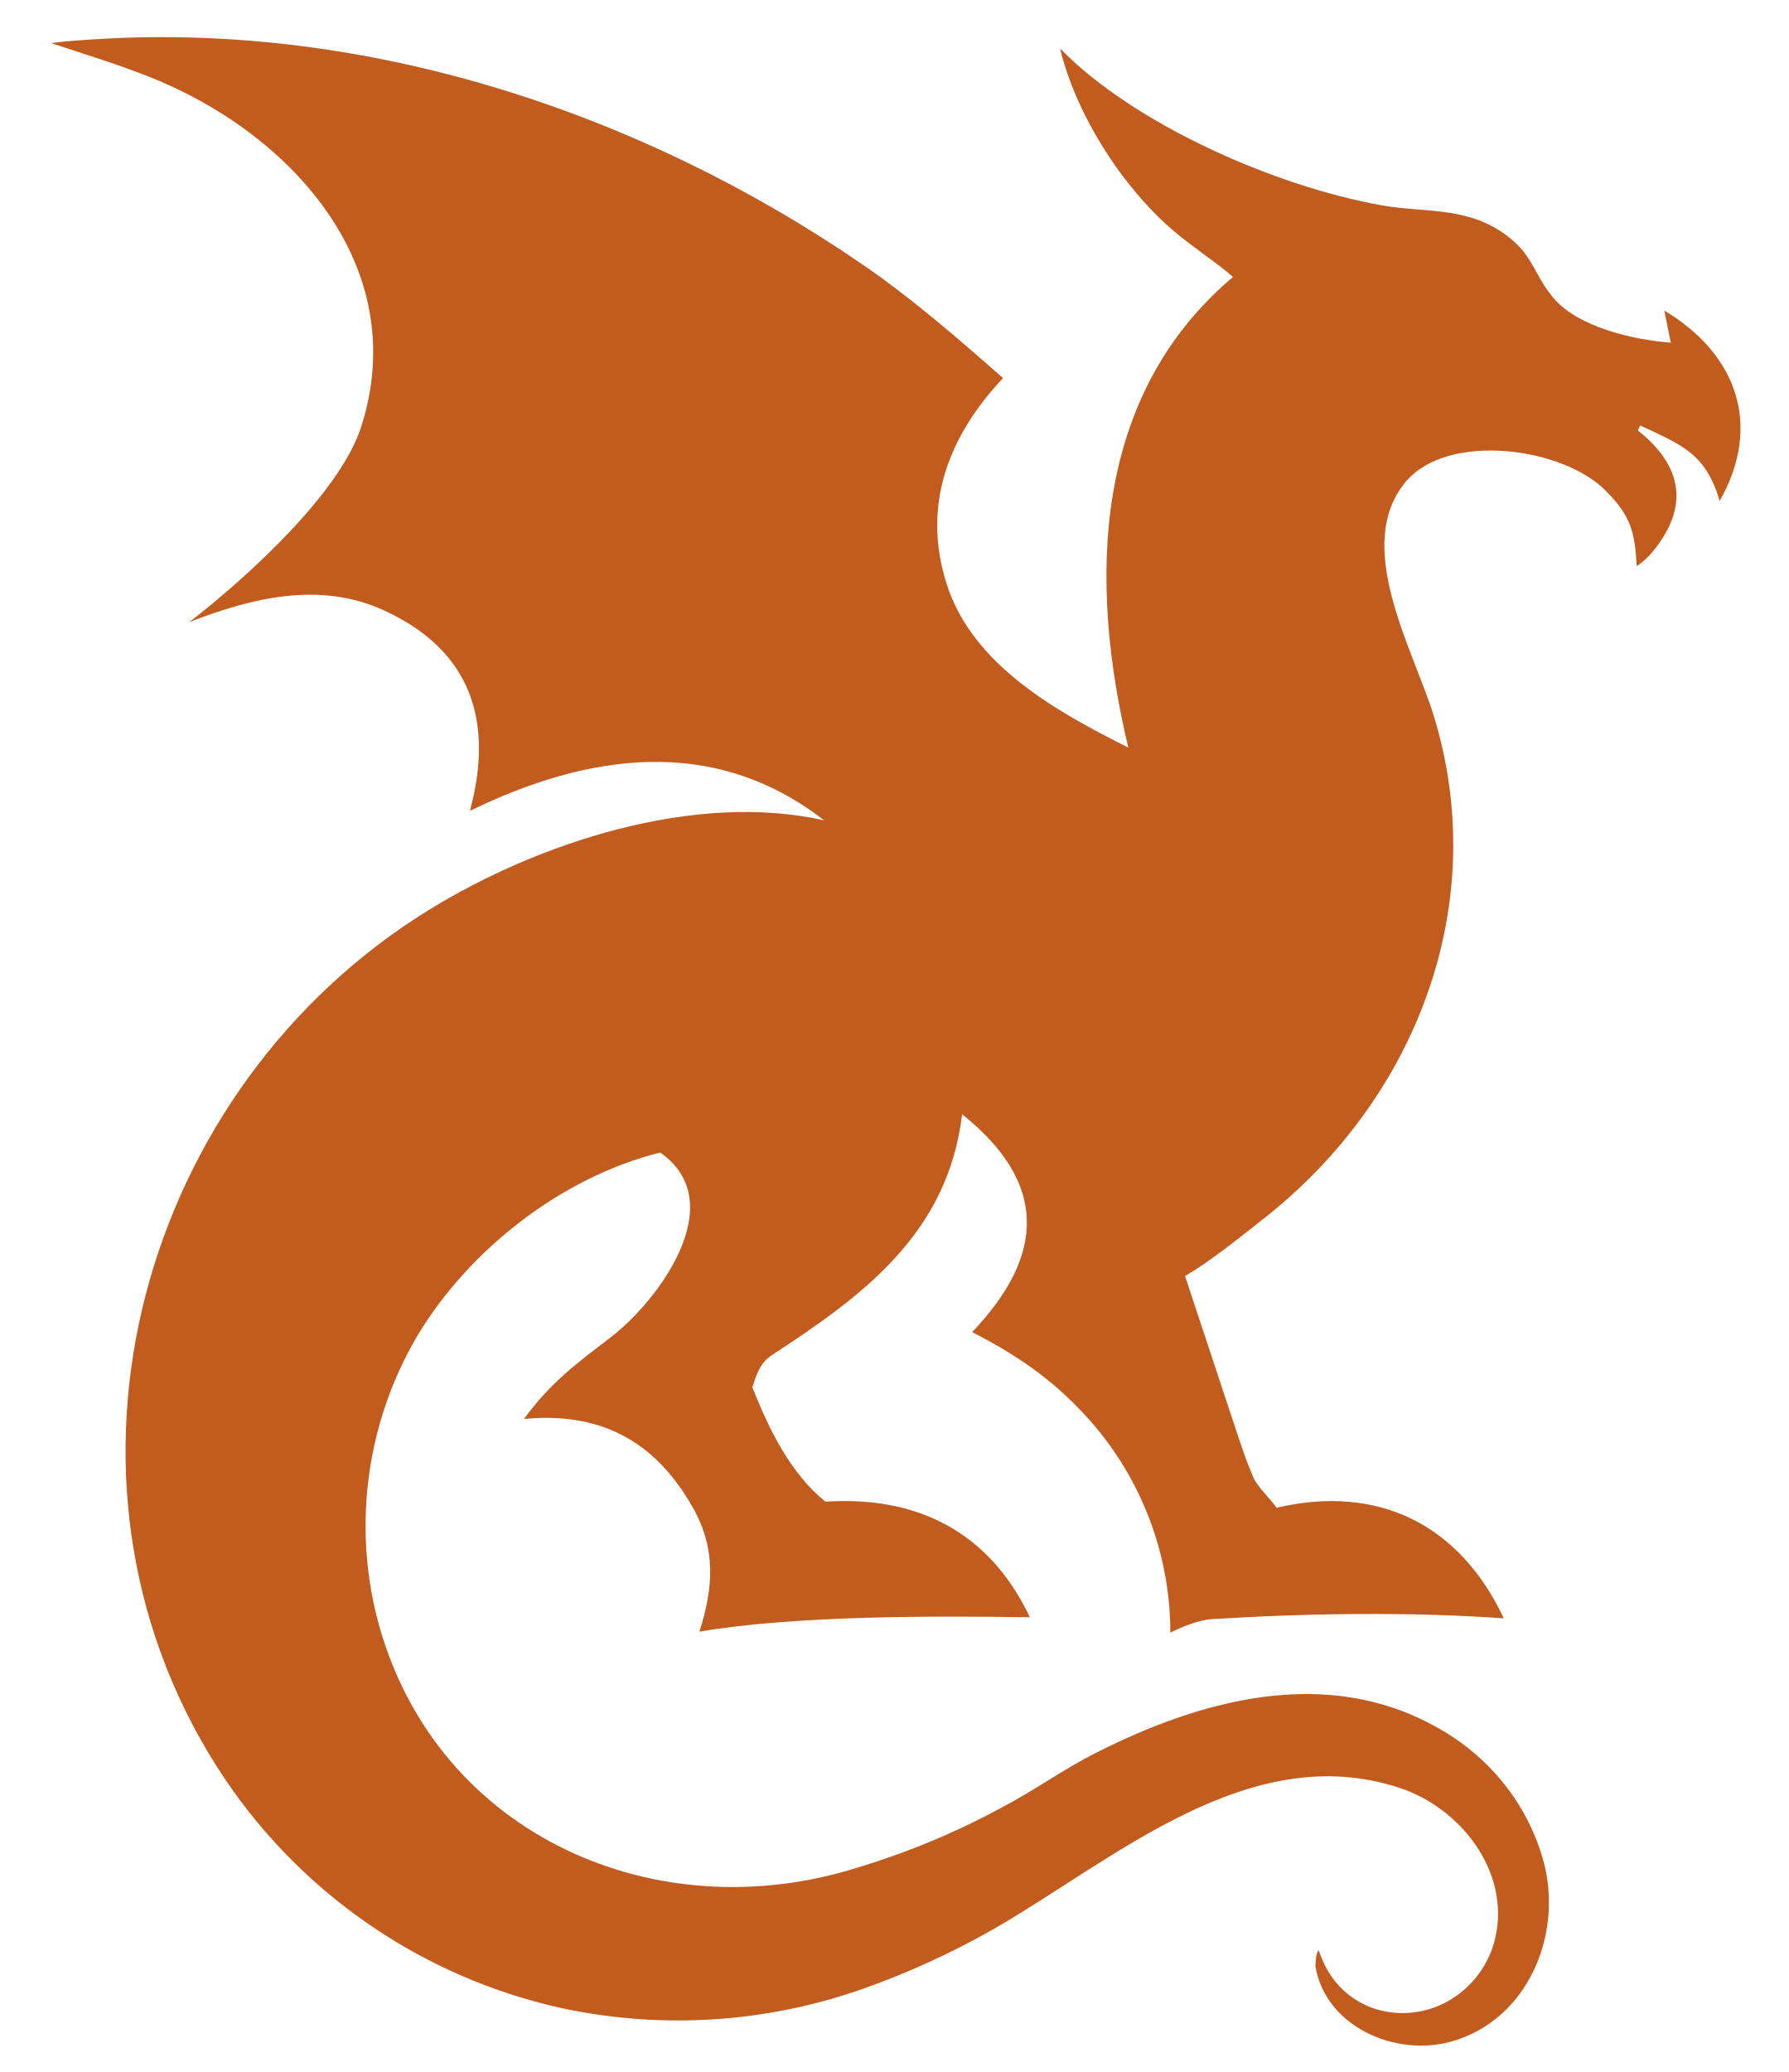
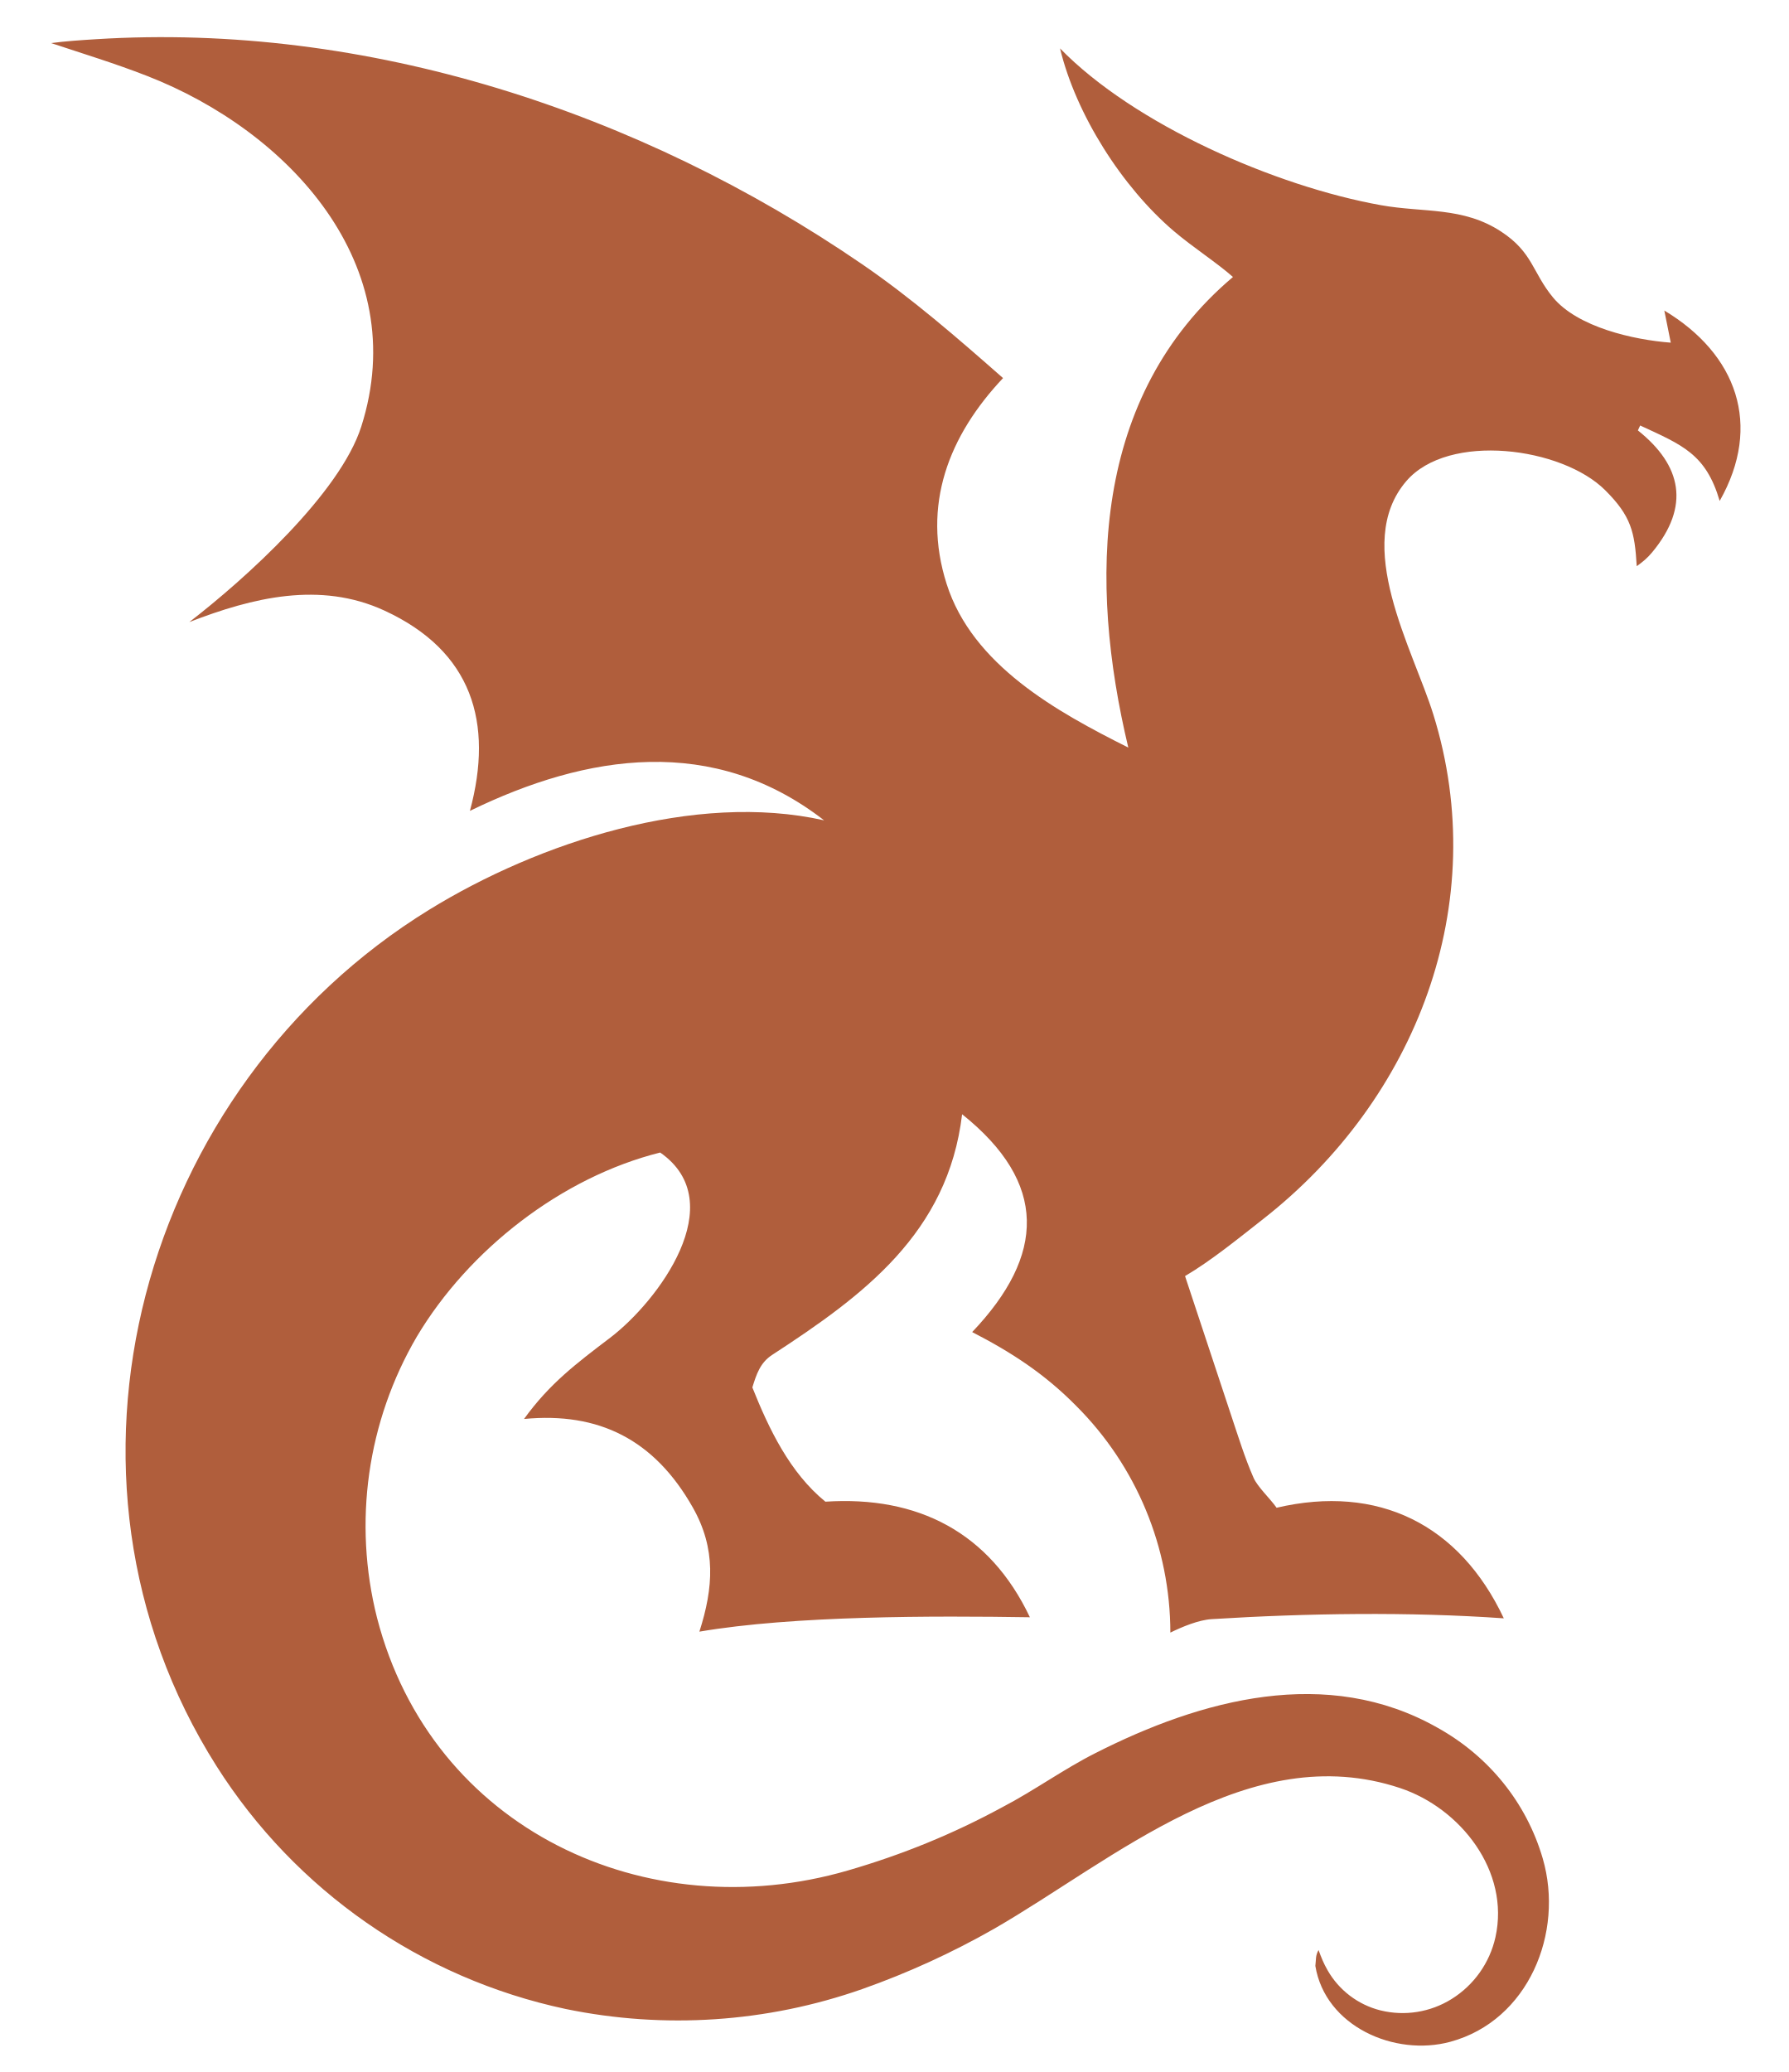
<svg xmlns="http://www.w3.org/2000/svg" viewBox="260 218 505 585">
-   <path fill="#C25B1E" d="M274.446 230.166C278.332 229.629 283.034 229.328 287.002 229.077C363.521 224.24 440.619 249.527 503.419 292.569C517.567 302.265 530.447 313.483 543.256 324.746C527.958 340.963 520.22 360.554 527.327 382.873C534.619 405.776 558.329 418.899 578.628 429.065C567.395 382.069 568.365 329.87 608.183 296.202C603.561 292.11 596.796 287.78 591.456 283.226C576.887 270.799 563.844 250.342 559.347 231.662C580.332 253.2 620.137 270.577 649.965 275.93C662.059 278.1 673.103 276.306 683.908 283.382C692.885 289.26 692.713 294.89 698.539 301.951C705.495 310.383 721.322 313.954 731.819 314.746L729.995 305.676C750.457 317.955 757.753 338.032 745.63 359.43C741.723 346.103 734.983 343.615 723.176 338.132L722.531 339.523C734.958 349.428 737.333 360.917 726.606 373.887C725.22 375.563 724 376.562 722.207 377.861C721.644 368.237 720.653 363.739 713.315 356.421C701.112 344.225 669.038 339.978 657.137 353.837C641.828 371.666 659.029 401.276 664.764 419.71C681.396 473.161 659.918 528.36 616.728 562.167C609.849 567.551 602.167 573.851 594.651 578.284L607.705 617.692C609.64 623.463 611.538 629.638 613.987 635.208C615.137 637.824 618.661 641.065 620.506 643.69C649.179 636.983 672.184 648.383 684.669 674.914C658.004 673.028 628.937 673.468 602.154 675.142C598.459 675.373 593.826 677.316 590.504 678.94C590.478 654.922 580.913 631.898 563.914 614.932C555.041 605.935 545.741 599.861 534.539 594.09C555.21 572.38 555.969 552.002 531.695 532.588C527.706 566.165 503.801 583.768 478.052 600.537C474.687 602.728 473.626 605.963 472.461 609.722C477.154 621.473 483.059 633.812 493.089 641.979C519.164 640.26 539.475 650.632 550.836 674.61C523.747 674.186 484.123 674.122 457.503 678.674C461.506 666.217 462.224 655.249 455.651 643.626C444.794 624.428 429.084 616.606 407.985 618.629C415.161 608.679 422.656 603.029 432.333 595.672C445.711 585.5 466.745 557.552 446.432 543.4C418.626 550.356 392.383 570.795 377.723 595.361C363.691 619.331 359.651 647.858 366.476 674.781C381.907 734.563 442.621 762.612 499.419 746.109C514.755 741.654 529.084 735.83 543.139 728.19C551.964 723.589 560.445 717.453 569.257 713.01C599.193 697.785 634.782 688.084 666.029 705.841C680.358 713.816 691.063 726.904 695.667 742.726C701.758 763.662 691.625 788.473 669.585 794.465C653.87 798.738 634.252 790.112 631.449 773.048C631.688 771.152 631.434 770.218 632.351 768.563C633.112 770.653 633.772 772.309 634.89 774.253C638.114 779.915 643.51 784.016 649.83 785.603C656.688 787.295 663.94 786.137 669.93 782.394C676.224 778.475 680.682 772.195 682.303 764.96C686.458 746.34 672.471 728.511 655.351 722.824C612.904 708.721 574.654 743.013 540.749 762.555C528.858 769.33 516.386 775.031 503.482 779.59C476.593 789.024 447.644 790.965 419.735 785.206C378.994 776.538 343.46 751.828 321.154 716.652C268.919 634.239 299.99 524.869 381.166 474.873C412.152 455.788 456.263 441.414 492.717 449.609C461.504 425.389 425.93 430.752 392.704 446.937C399.434 422.017 393.357 401.799 368.526 390.374C350.388 382.028 331.321 386.704 313.467 393.631C329.418 381.323 356.022 357.25 362.023 338.432C376.564 292.833 341.649 255.053 301.502 239.426C292.277 235.835 283.704 233.249 274.446 230.166Z" />
+   <path fill="#B05E3C" d="M274.446 230.166C278.332 229.629 283.034 229.328 287.002 229.077C363.521 224.24 440.619 249.527 503.419 292.569C517.567 302.265 530.447 313.483 543.256 324.746C527.958 340.963 520.22 360.554 527.327 382.873C534.619 405.776 558.329 418.899 578.628 429.065C567.395 382.069 568.365 329.87 608.183 296.202C603.561 292.11 596.796 287.78 591.456 283.226C576.887 270.799 563.844 250.342 559.347 231.662C580.332 253.2 620.137 270.577 649.965 275.93C662.059 278.1 673.103 276.306 683.908 283.382C692.885 289.26 692.713 294.89 698.539 301.951C705.495 310.383 721.322 313.954 731.819 314.746L729.995 305.676C750.457 317.955 757.753 338.032 745.63 359.43C741.723 346.103 734.983 343.615 723.176 338.132L722.531 339.523C734.958 349.428 737.333 360.917 726.606 373.887C725.22 375.563 724 376.562 722.207 377.861C721.644 368.237 720.653 363.739 713.315 356.421C701.112 344.225 669.038 339.978 657.137 353.837C641.828 371.666 659.029 401.276 664.764 419.71C681.396 473.161 659.918 528.36 616.728 562.167C609.849 567.551 602.167 573.851 594.651 578.284L607.705 617.692C609.64 623.463 611.538 629.638 613.987 635.208C615.137 637.824 618.661 641.065 620.506 643.69C649.179 636.983 672.184 648.383 684.669 674.914C658.004 673.028 628.937 673.468 602.154 675.142C598.459 675.373 593.826 677.316 590.504 678.94C590.478 654.922 580.913 631.898 563.914 614.932C555.041 605.935 545.741 599.861 534.539 594.09C555.21 572.38 555.969 552.002 531.695 532.588C527.706 566.165 503.801 583.768 478.052 600.537C474.687 602.728 473.626 605.963 472.461 609.722C477.154 621.473 483.059 633.812 493.089 641.979C519.164 640.26 539.475 650.632 550.836 674.61C523.747 674.186 484.123 674.122 457.503 678.674C461.506 666.217 462.224 655.249 455.651 643.626C444.794 624.428 429.084 616.606 407.985 618.629C415.161 608.679 422.656 603.029 432.333 595.672C445.711 585.5 466.745 557.552 446.432 543.4C418.626 550.356 392.383 570.795 377.723 595.361C363.691 619.331 359.651 647.858 366.476 674.781C381.907 734.563 442.621 762.612 499.419 746.109C514.755 741.654 529.084 735.83 543.139 728.19C551.964 723.589 560.445 717.453 569.257 713.01C599.193 697.785 634.782 688.084 666.029 705.841C680.358 713.816 691.063 726.904 695.667 742.726C701.758 763.662 691.625 788.473 669.585 794.465C653.87 798.738 634.252 790.112 631.449 773.048C631.688 771.152 631.434 770.218 632.351 768.563C633.112 770.653 633.772 772.309 634.89 774.253C638.114 779.915 643.51 784.016 649.83 785.603C656.688 787.295 663.94 786.137 669.93 782.394C676.224 778.475 680.682 772.195 682.303 764.96C686.458 746.34 672.471 728.511 655.351 722.824C612.904 708.721 574.654 743.013 540.749 762.555C528.858 769.33 516.386 775.031 503.482 779.59C476.593 789.024 447.644 790.965 419.735 785.206C378.994 776.538 343.46 751.828 321.154 716.652C268.919 634.239 299.99 524.869 381.166 474.873C412.152 455.788 456.263 441.414 492.717 449.609C461.504 425.389 425.93 430.752 392.704 446.937C399.434 422.017 393.357 401.799 368.526 390.374C350.388 382.028 331.321 386.704 313.467 393.631C329.418 381.323 356.022 357.25 362.023 338.432C376.564 292.833 341.649 255.053 301.502 239.426C292.277 235.835 283.704 233.249 274.446 230.166Z" />
</svg>
